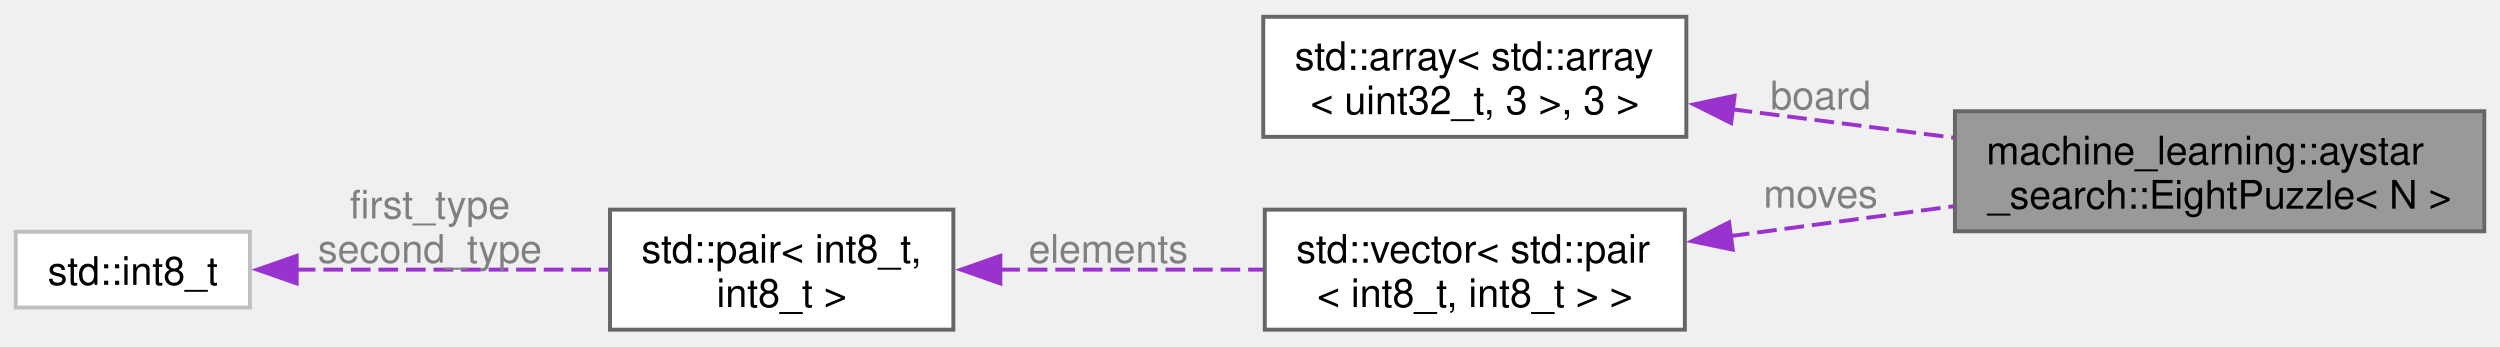
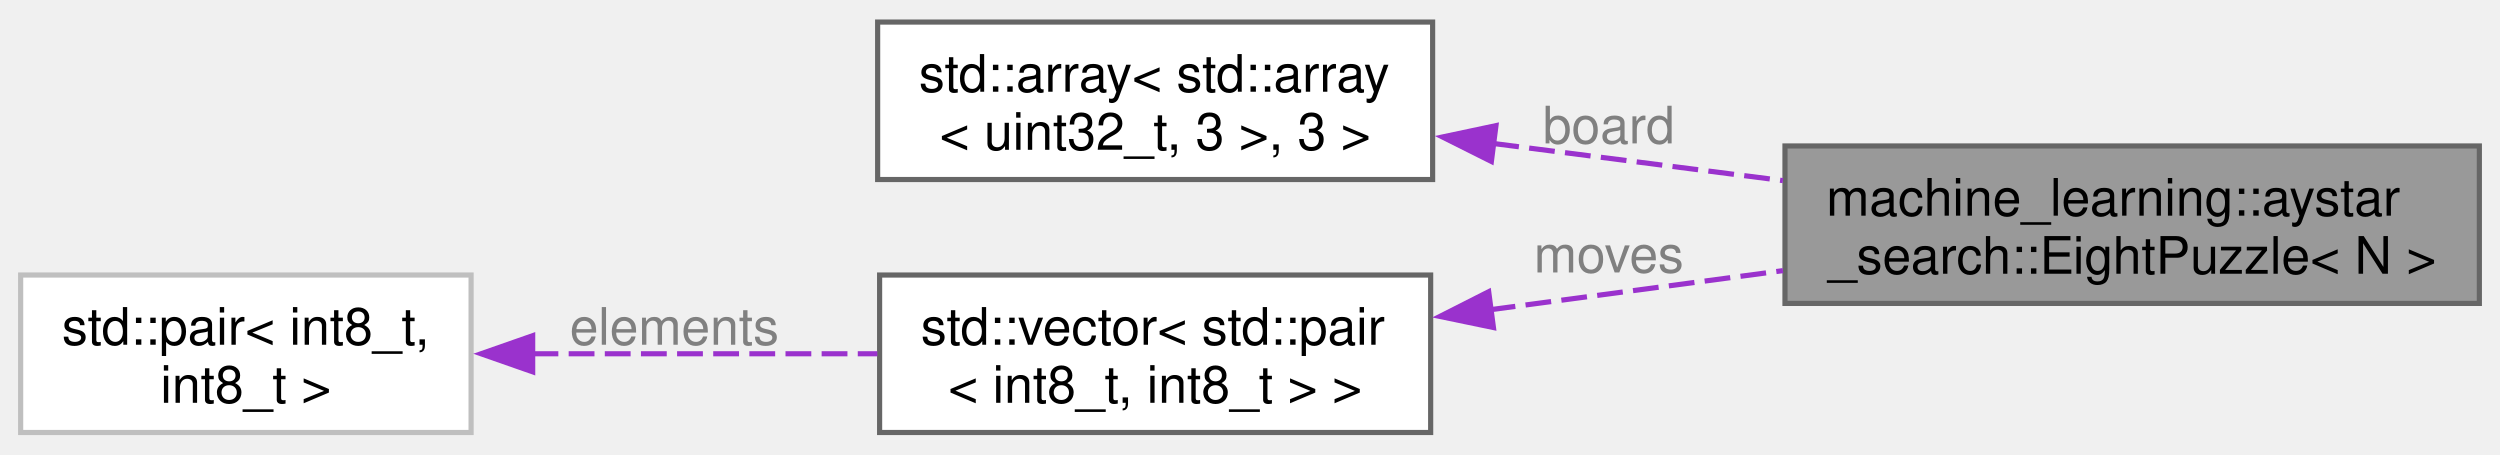
- <svg xmlns="http://www.w3.org/2000/svg" xmlns:xlink="http://www.w3.org/1999/xlink" width="635pt" height="88pt" viewBox="0.00 0.00 635.25 87.50">
+ <svg xmlns="http://www.w3.org/2000/svg" xmlns:xlink="http://www.w3.org/1999/xlink" width="484pt" height="88pt" viewBox="0.00 0.00 484.25 87.50">
  <g id="graph0" class="graph" transform="scale(1 1) rotate(0) translate(4 83.5)">
    <g id="Node000001" class="node">
      <g id="a_Node000001">
        <a xlink:title="A class defining EightPuzzle/15-Puzzle game.">
-           <polygon fill="#999999" stroke="#666666" points="627.25,-55.5 492.75,-55.5 492.75,-25 627.25,-25 627.25,-55.5" />
-           <text text-anchor="start" x="500.75" y="-42" font-family="Helvetica,sans-Serif" font-size="10.00">machine_learning::aystar</text>
-           <text text-anchor="middle" x="560" y="-30.75" font-family="Helvetica,sans-Serif" font-size="10.00">_search::EightPuzzle&lt; N &gt;</text>
+           <polygon fill="#999999" stroke="#666666" points="476.25,-55.5 341.75,-55.5 341.75,-25 476.25,-25 476.25,-55.5" />
+           <text text-anchor="start" x="349.75" y="-42" font-family="Helvetica,sans-Serif" font-size="10.00">machine_learning::aystar</text>
+           <text text-anchor="middle" x="409" y="-30.75" font-family="Helvetica,sans-Serif" font-size="10.00">_search::EightPuzzle&lt; N &gt;</text>
        </a>
      </g>
    </g>
    <g id="Node000002" class="node">
      <g id="a_Node000002">
        <a target="_blank" xlink:href="http://en.cppreference.com/w/cpp/container/array.html" xlink:title=" ">
-           <polygon fill="white" stroke="#666666" points="424.5,-79.5 317,-79.5 317,-49 424.5,-49 424.5,-79.5" />
-           <text text-anchor="start" x="325" y="-66" font-family="Helvetica,sans-Serif" font-size="10.00">std::array&lt; std::array</text>
-           <text text-anchor="middle" x="370.75" y="-54.75" font-family="Helvetica,sans-Serif" font-size="10.00">&lt; uint32_t, 3 &gt;, 3 &gt;</text>
+           <polygon fill="white" stroke="#666666" points="273.5,-79.5 166,-79.5 166,-49 273.5,-49 273.5,-79.5" />
+           <text text-anchor="start" x="174" y="-66" font-family="Helvetica,sans-Serif" font-size="10.00">std::array&lt; std::array</text>
+           <text text-anchor="middle" x="219.75" y="-54.75" font-family="Helvetica,sans-Serif" font-size="10.00">&lt; uint32_t, 3 &gt;, 3 &gt;</text>
        </a>
      </g>
    </g>
    <g id="edge1_Node000001_Node000002" class="edge">
      <g id="a_edge1_Node000001_Node000002">
        <a xlink:title=" ">
-           <path fill="none" stroke="#9a32cd" stroke-dasharray="5,2" d="M436.25,-55.98C454.37,-53.66 474.11,-51.13 492.35,-48.79" />
-           <polygon fill="#9a32cd" stroke="#9a32cd" points="435.88,-52.5 426.41,-57.24 436.77,-59.44 435.88,-52.5" />
+           <path fill="none" stroke="#9a32cd" stroke-dasharray="5,2" d="M285.25,-55.98C303.37,-53.66 323.11,-51.13 341.35,-48.79" />
+           <polygon fill="#9a32cd" stroke="#9a32cd" points="284.88,-52.5 275.41,-57.24 285.77,-59.44 284.88,-52.5" />
        </a>
      </g>
-       <text text-anchor="middle" x="458.62" y="-56" font-family="Helvetica,sans-Serif" font-size="10.00" fill="grey"> board</text>
+       <text text-anchor="middle" x="307.62" y="-56" font-family="Helvetica,sans-Serif" font-size="10.00" fill="grey"> board</text>
    </g>
    <g id="Node000003" class="node">
      <g id="a_Node000003">
        <a target="_blank" xlink:href="http://en.cppreference.com/w/cpp/container/vector.html" xlink:title=" ">
-           <polygon fill="white" stroke="#666666" points="424.12,-30.5 317.38,-30.5 317.38,0 424.12,0 424.12,-30.5" />
-           <text text-anchor="start" x="325.38" y="-17" font-family="Helvetica,sans-Serif" font-size="10.00">std::vector&lt; std::pair</text>
-           <text text-anchor="middle" x="370.75" y="-5.75" font-family="Helvetica,sans-Serif" font-size="10.00">&lt; int8_t, int8_t &gt; &gt;</text>
+           <polygon fill="white" stroke="#666666" points="273.12,-30.5 166.38,-30.5 166.38,0 273.12,0 273.12,-30.5" />
+           <text text-anchor="start" x="174.38" y="-17" font-family="Helvetica,sans-Serif" font-size="10.00">std::vector&lt; std::pair</text>
+           <text text-anchor="middle" x="219.75" y="-5.75" font-family="Helvetica,sans-Serif" font-size="10.00">&lt; int8_t, int8_t &gt; &gt;</text>
        </a>
      </g>
    </g>
    <g id="edge2_Node000001_Node000003" class="edge">
      <g id="a_edge2_Node000001_Node000003">
        <a xlink:title=" ">
-           <path fill="none" stroke="#9a32cd" stroke-dasharray="5,2" d="M435.56,-23.77C453.87,-26.21 473.89,-28.89 492.36,-31.35" />
-           <polygon fill="#9a32cd" stroke="#9a32cd" points="436.28,-20.33 425.91,-22.48 435.36,-27.27 436.28,-20.33" />
+           <path fill="none" stroke="#9a32cd" stroke-dasharray="5,2" d="M284.56,-23.77C302.87,-26.21 322.89,-28.89 341.36,-31.35" />
+           <polygon fill="#9a32cd" stroke="#9a32cd" points="285.28,-20.33 274.91,-22.48 284.36,-27.27 285.28,-20.33" />
        </a>
      </g>
-       <text text-anchor="middle" x="458.62" y="-31" font-family="Helvetica,sans-Serif" font-size="10.00" fill="grey"> moves</text>
+       <text text-anchor="middle" x="307.62" y="-31" font-family="Helvetica,sans-Serif" font-size="10.00" fill="grey"> moves</text>
    </g>
    <g id="Node000004" class="node">
      <g id="a_Node000004">
        <a target="_blank" xlink:href="http://en.cppreference.com/w/cpp/utility/pair.html" xlink:title=" ">
-           <polygon fill="white" stroke="#666666" points="238.25,-30.5 151,-30.5 151,0 238.25,0 238.25,-30.5" />
-           <text text-anchor="start" x="159" y="-17" font-family="Helvetica,sans-Serif" font-size="10.00">std::pair&lt; int8_t,</text>
-           <text text-anchor="middle" x="194.62" y="-5.75" font-family="Helvetica,sans-Serif" font-size="10.00"> int8_t &gt;</text>
+           <polygon fill="white" stroke="#bfbfbf" points="87.25,-30.5 0,-30.5 0,0 87.25,0 87.25,-30.5" />
+           <text text-anchor="start" x="8" y="-17" font-family="Helvetica,sans-Serif" font-size="10.00">std::pair&lt; int8_t,</text>
+           <text text-anchor="middle" x="43.62" y="-5.75" font-family="Helvetica,sans-Serif" font-size="10.00"> int8_t &gt;</text>
        </a>
      </g>
    </g>
    <g id="edge3_Node000003_Node000004" class="edge">
      <g id="a_edge3_Node000003_Node000004">
        <a xlink:title=" ">
-           <path fill="none" stroke="#9a32cd" stroke-dasharray="5,2" d="M250.15,-15.25C271.46,-15.25 295.8,-15.25 316.94,-15.25" />
-           <polygon fill="#9a32cd" stroke="#9a32cd" points="250.18,-11.75 240.18,-15.25 250.18,-18.75 250.18,-11.75" />
+           <path fill="none" stroke="#9a32cd" stroke-dasharray="5,2" d="M99.15,-15.25C120.46,-15.25 144.8,-15.25 165.94,-15.25" />
+           <polygon fill="#9a32cd" stroke="#9a32cd" points="99.18,-11.75 89.18,-15.25 99.18,-18.75 99.18,-11.75" />
        </a>
      </g>
-       <text text-anchor="middle" x="277.62" y="-17" font-family="Helvetica,sans-Serif" font-size="10.00" fill="grey"> elements</text>
-     </g>
-     <g id="Node000005" class="node">
-       <g id="a_Node000005">
-         <a target="_blank" xlink:href="http://en.cppreference.com/w/cpp/types/integer.html" xlink:title=" ">
-           <polygon fill="white" stroke="#bfbfbf" points="59.5,-24.88 0,-24.88 0,-5.62 59.5,-5.62 59.5,-24.88" />
-           <text text-anchor="middle" x="29.75" y="-11.38" font-family="Helvetica,sans-Serif" font-size="10.00">std::int8_t</text>
-         </a>
-       </g>
-     </g>
-     <g id="edge4_Node000004_Node000005" class="edge">
-       <g id="a_edge4_Node000004_Node000005">
-         <a xlink:title=" ">
-           <path fill="none" stroke="#9a32cd" stroke-dasharray="5,2" d="M71.16,-15.25C95.34,-15.25 126.05,-15.25 150.67,-15.25" />
-           <polygon fill="#9a32cd" stroke="#9a32cd" points="71.38,-11.75 61.38,-15.25 71.38,-18.75 71.38,-11.75" />
-         </a>
-       </g>
-       <text text-anchor="middle" x="105.25" y="-28.25" font-family="Helvetica,sans-Serif" font-size="10.00" fill="grey"> first_type</text>
-       <text text-anchor="middle" x="105.25" y="-17" font-family="Helvetica,sans-Serif" font-size="10.00" fill="grey">second_type</text>
+       <text text-anchor="middle" x="126.62" y="-17" font-family="Helvetica,sans-Serif" font-size="10.00" fill="grey"> elements</text>
    </g>
  </g>
</svg>
